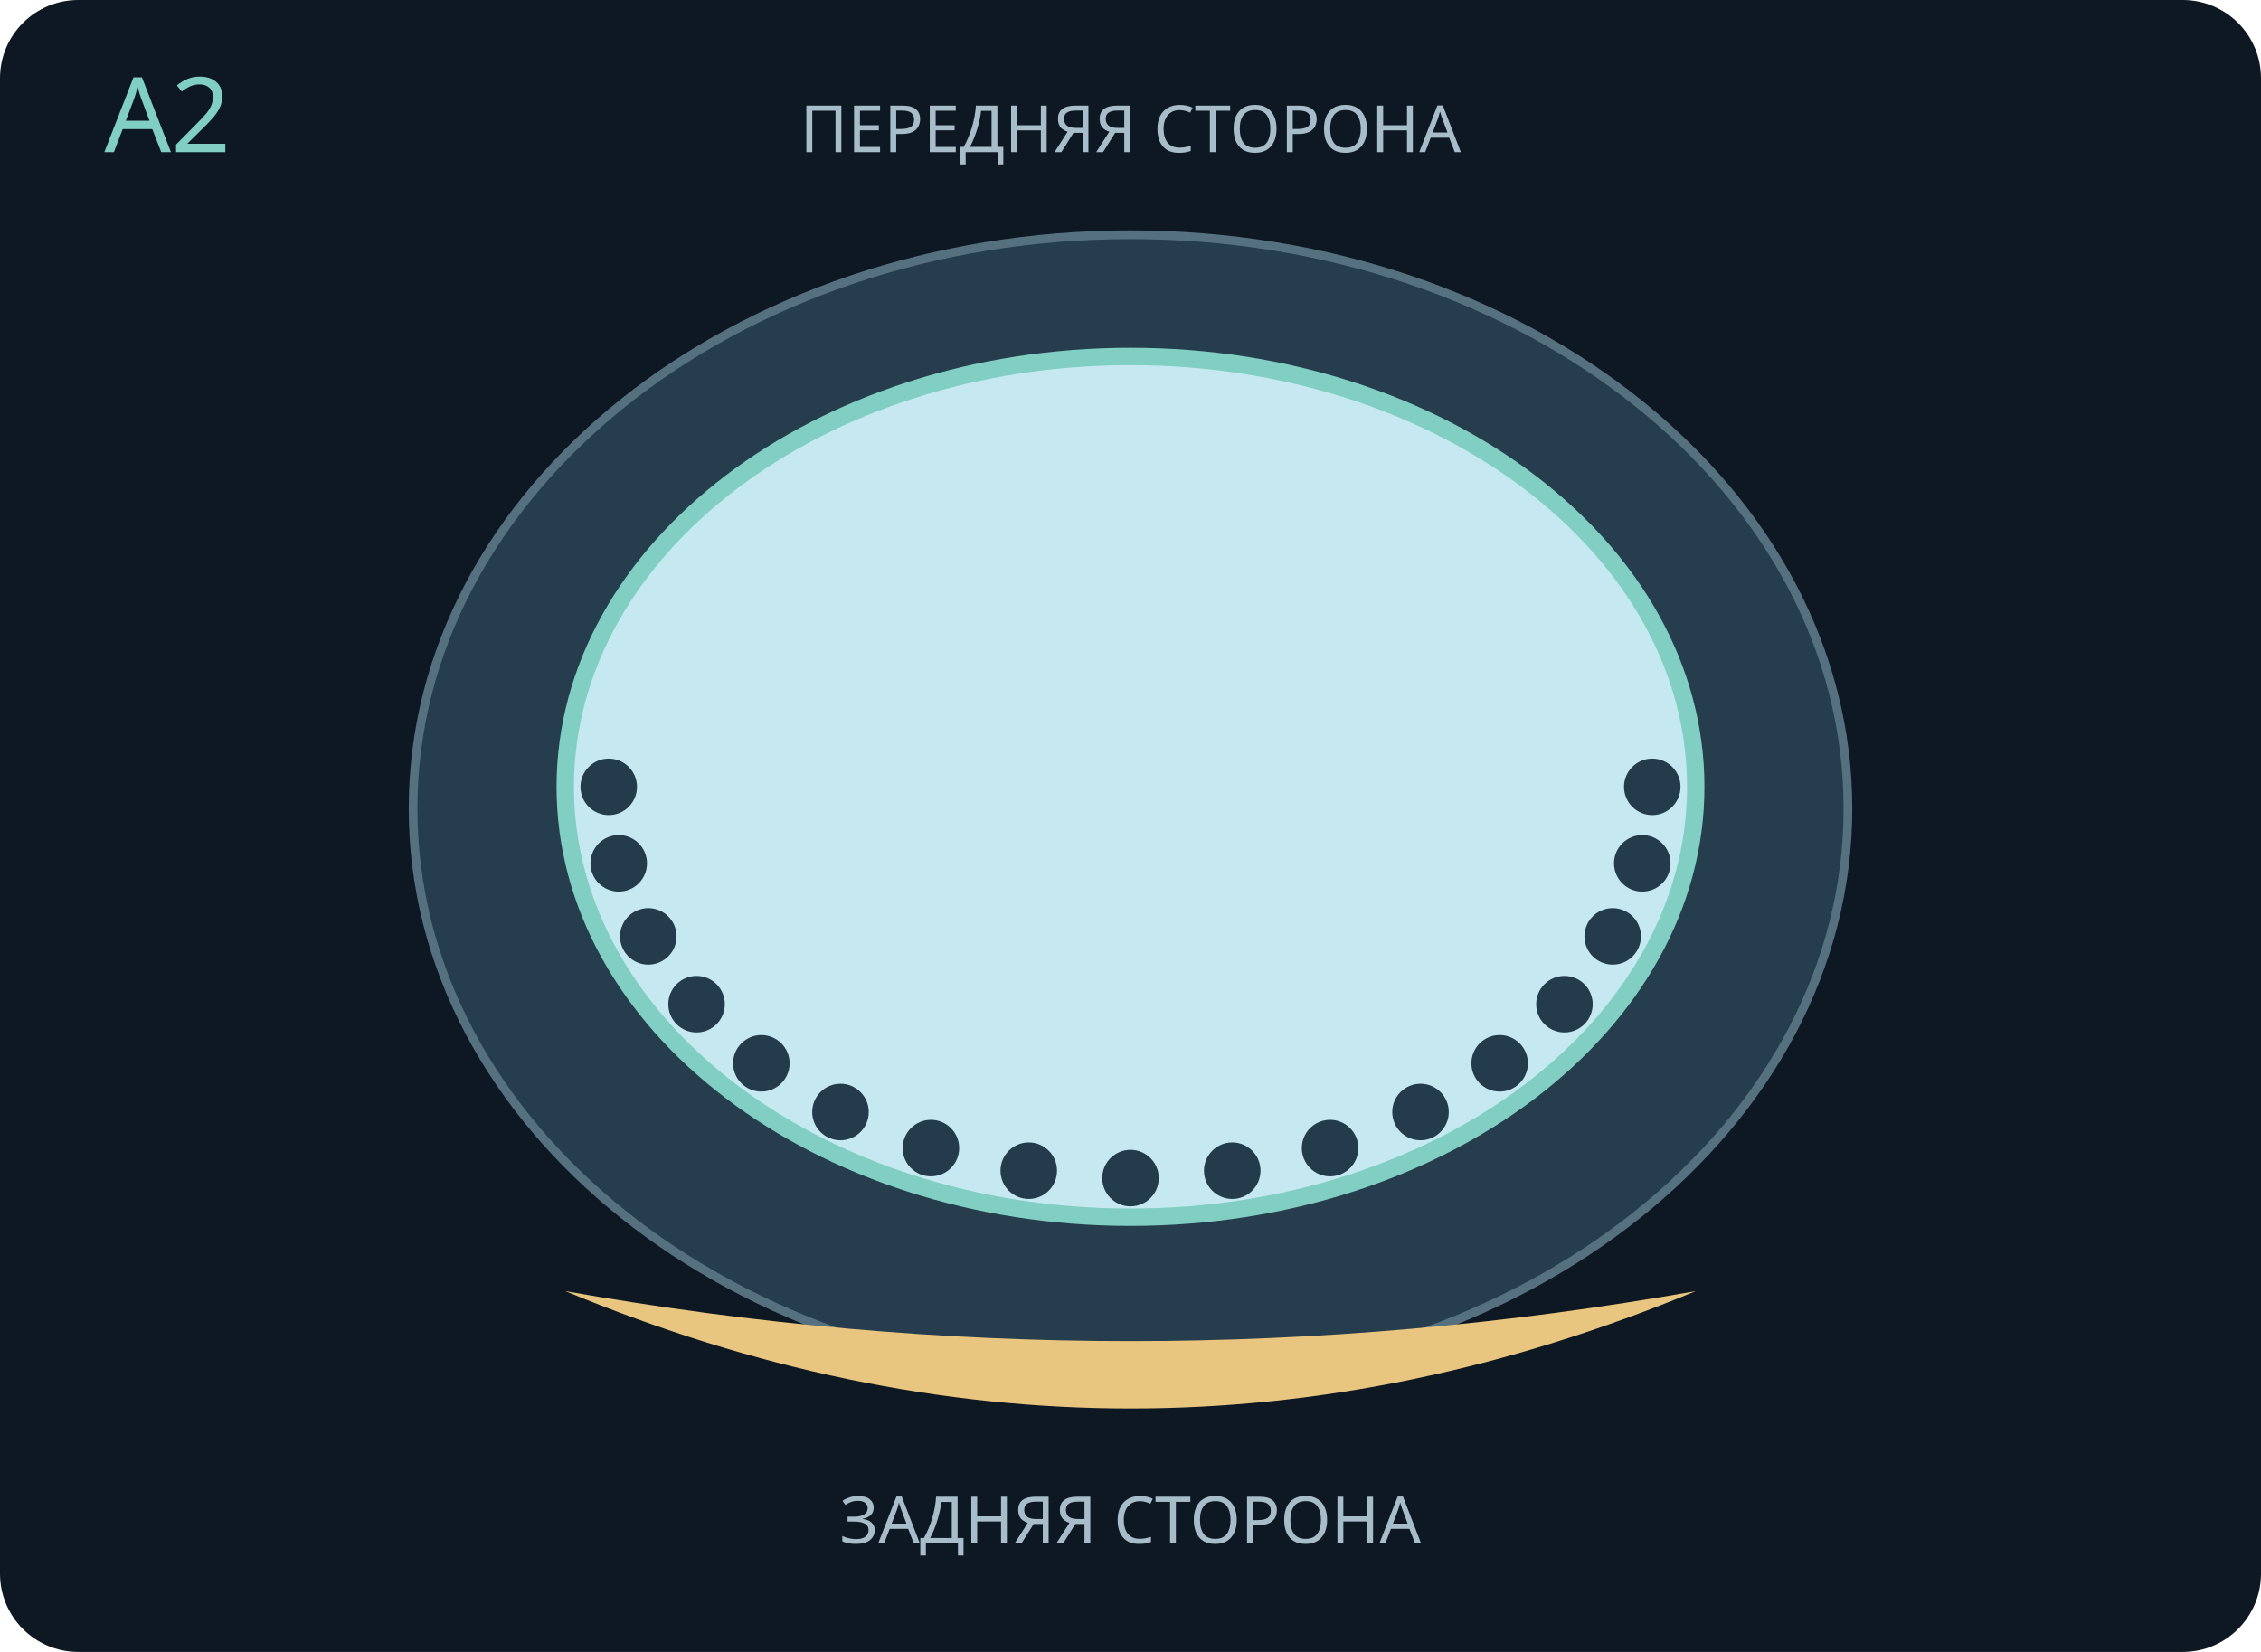
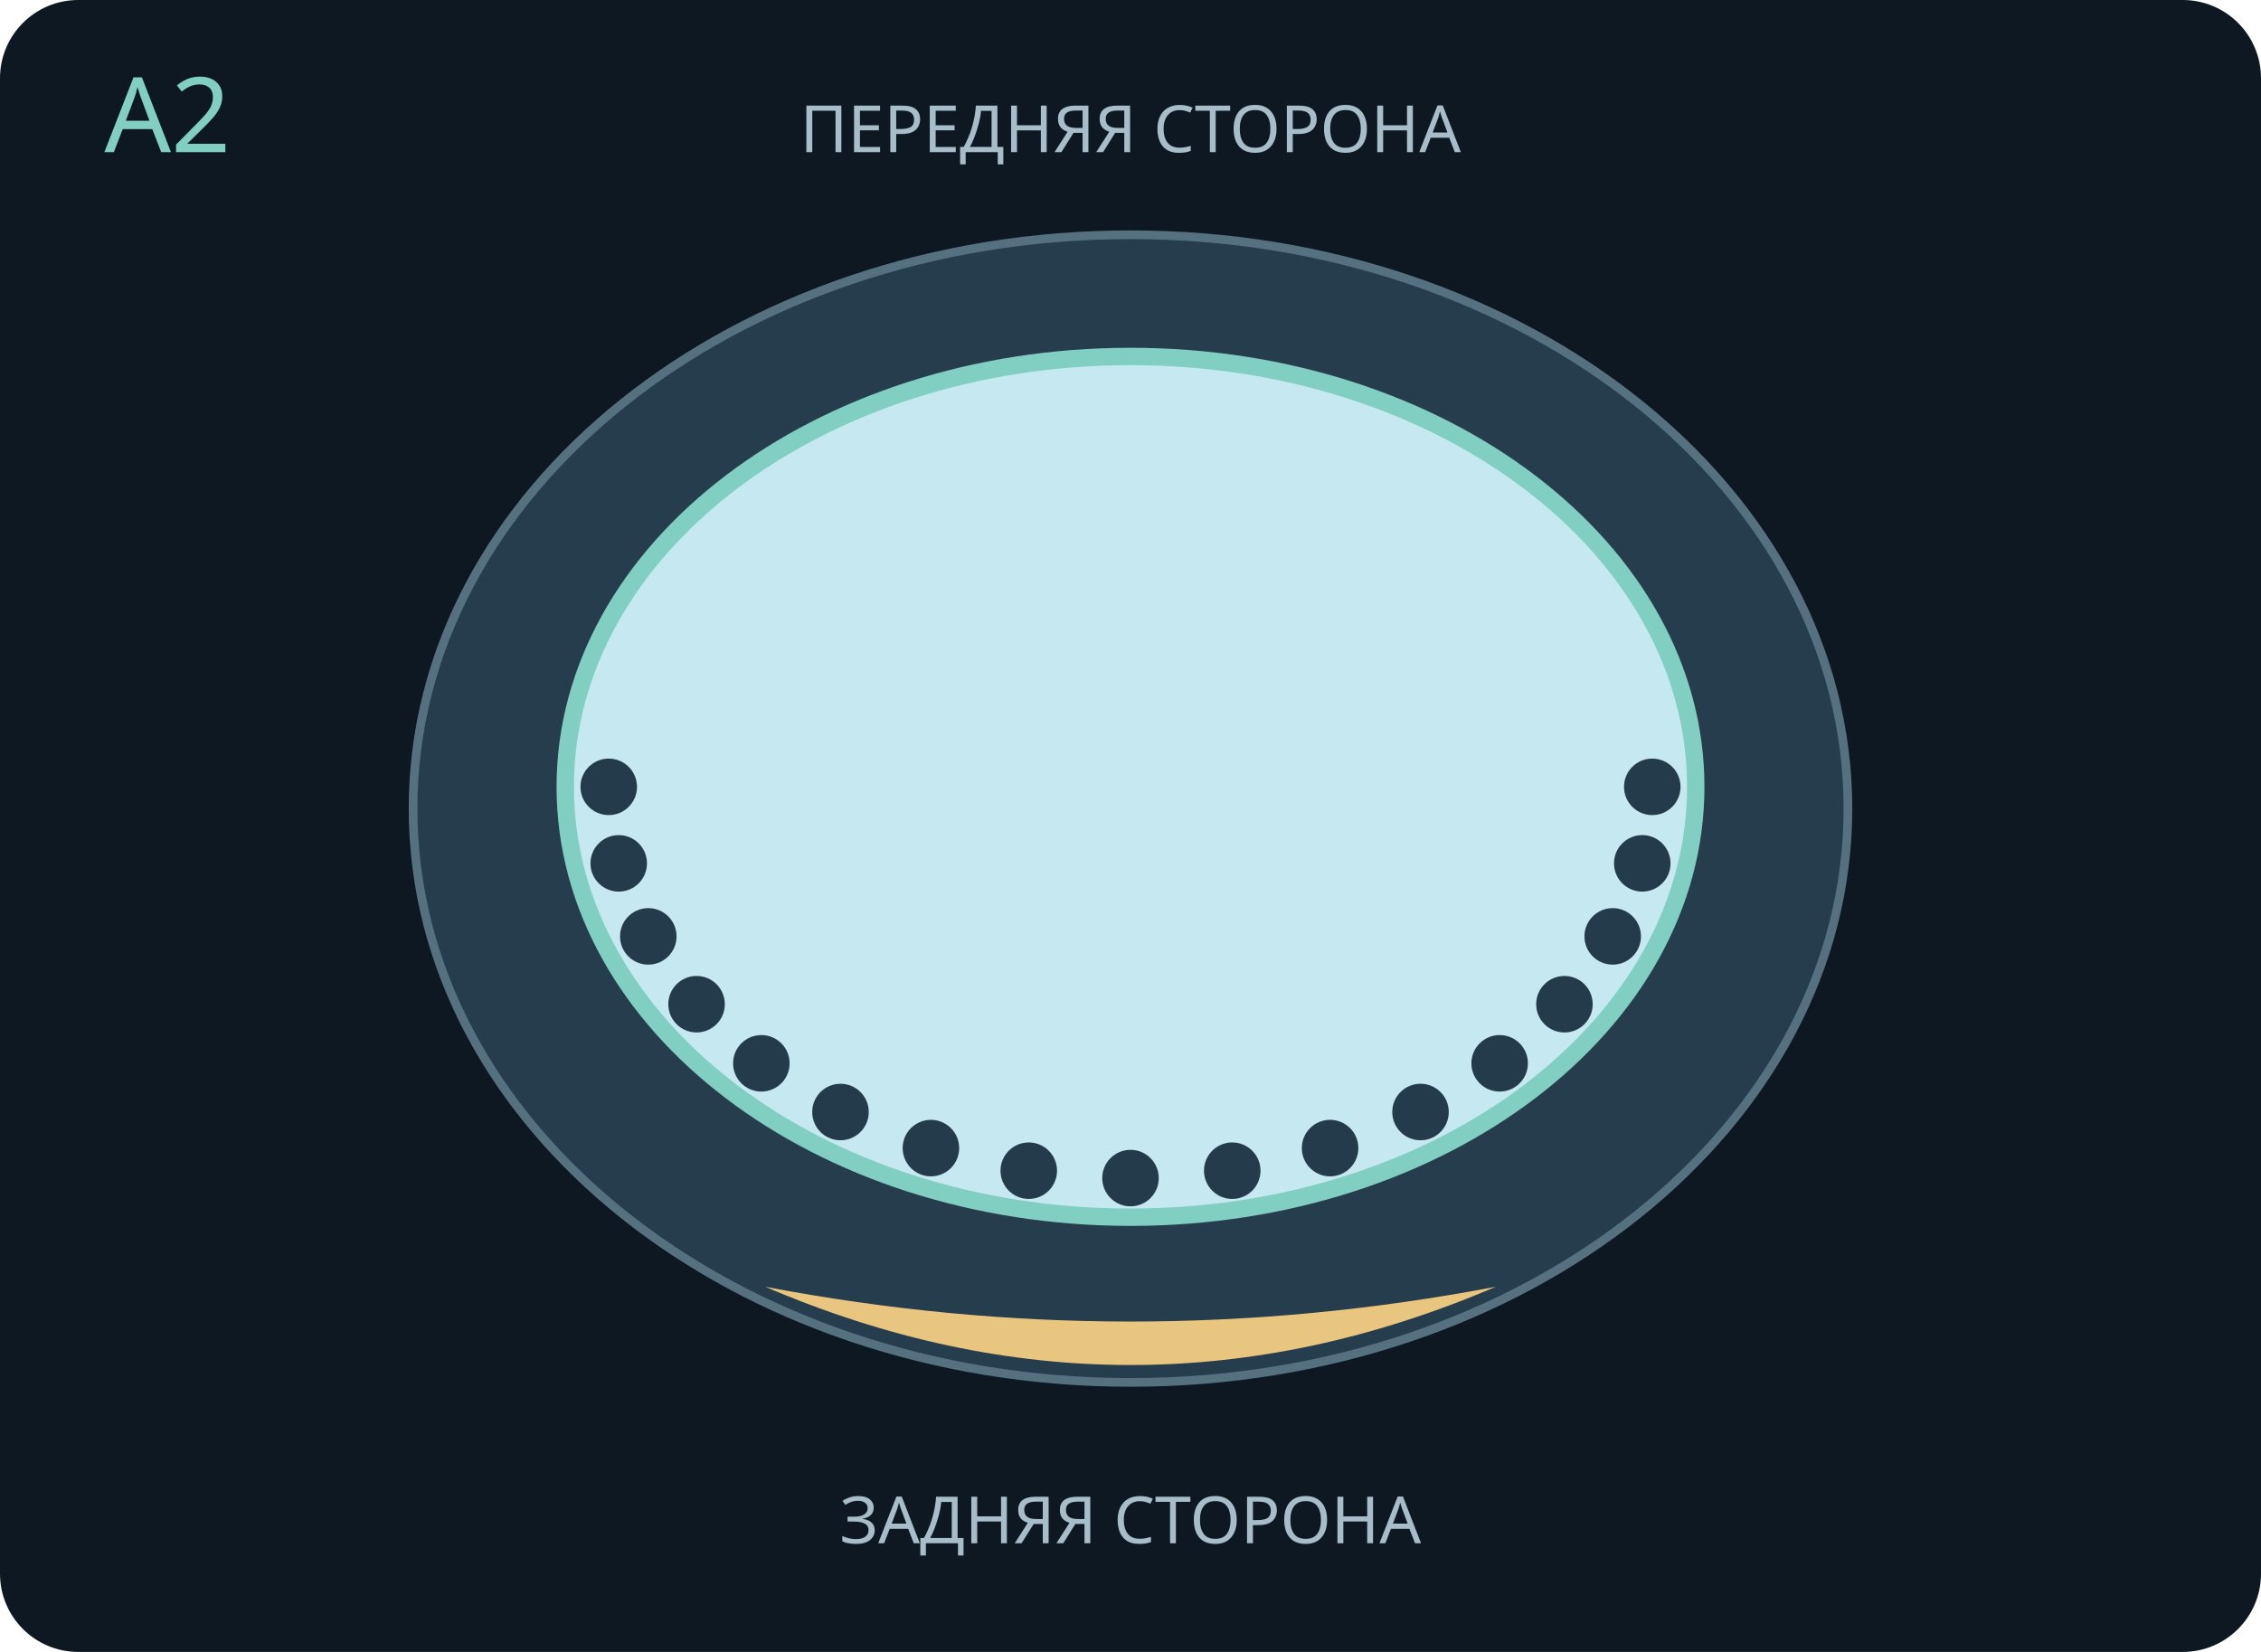
<svg xmlns="http://www.w3.org/2000/svg" viewBox="0 0 520 380" role="img" aria-labelledby="title desc">
  <rect width="520" height="380" rx="18" fill="#0d1822" />
  <text x="24" y="35" fill="#81cfc3" font-size="24" font-family="sans-serif">A2</text>
  <text x="260" y="35" text-anchor="middle" fill="#a7bdc9" font-family="sans-serif" font-size="15">ПЕРЕДНЯЯ СТОРОНА</text>
  <ellipse cx="260" cy="186" rx="165" ry="132" fill="#253d4c" stroke="#55717f" stroke-width="2" />
-   <path data-posterior-fat="present" d="M130 297 Q260 351 390 297 Q260 320 130 297Z" fill="#e9c67f" />
+   <path data-posterior-fat="present" d="M176 296 Q260 332 344 296 Q260 312 176 296Z" fill="#e9c67f" />
  <ellipse cx="260" cy="181" rx="130" ry="99" fill="#c6e9f1" stroke="#81cfc3" stroke-width="4" />
  <circle cx="380.0" cy="181.0" r="6.5" fill="#243b4c" />
  <circle cx="377.7" cy="198.6" r="6.5" fill="#243b4c" />
  <circle cx="370.9" cy="215.4" r="6.5" fill="#243b4c" />
  <circle cx="359.8" cy="231.0" r="6.5" fill="#243b4c" />
  <circle cx="344.9" cy="244.6" r="6.5" fill="#243b4c" />
  <circle cx="326.7" cy="255.8" r="6.5" fill="#243b4c" />
  <circle cx="305.9" cy="264.1" r="6.5" fill="#243b4c" />
  <circle cx="283.4" cy="269.3" r="6.5" fill="#243b4c" />
  <circle cx="260.0" cy="271.0" r="6.5" fill="#243b4c" />
  <circle cx="236.6" cy="269.3" r="6.5" fill="#243b4c" />
  <circle cx="214.1" cy="264.1" r="6.5" fill="#243b4c" />
  <circle cx="193.3" cy="255.8" r="6.5" fill="#243b4c" />
  <circle cx="175.1" cy="244.6" r="6.5" fill="#243b4c" />
  <circle cx="160.2" cy="231.0" r="6.5" fill="#243b4c" />
  <circle cx="149.1" cy="215.4" r="6.5" fill="#243b4c" />
  <circle cx="142.3" cy="198.6" r="6.5" fill="#243b4c" />
  <circle cx="140.0" cy="181.0" r="6.5" fill="#243b4c" />
  <text x="260" y="355" text-anchor="middle" fill="#a7bdc9" font-family="sans-serif" font-size="15">ЗАДНЯЯ СТОРОНА</text>
</svg>
